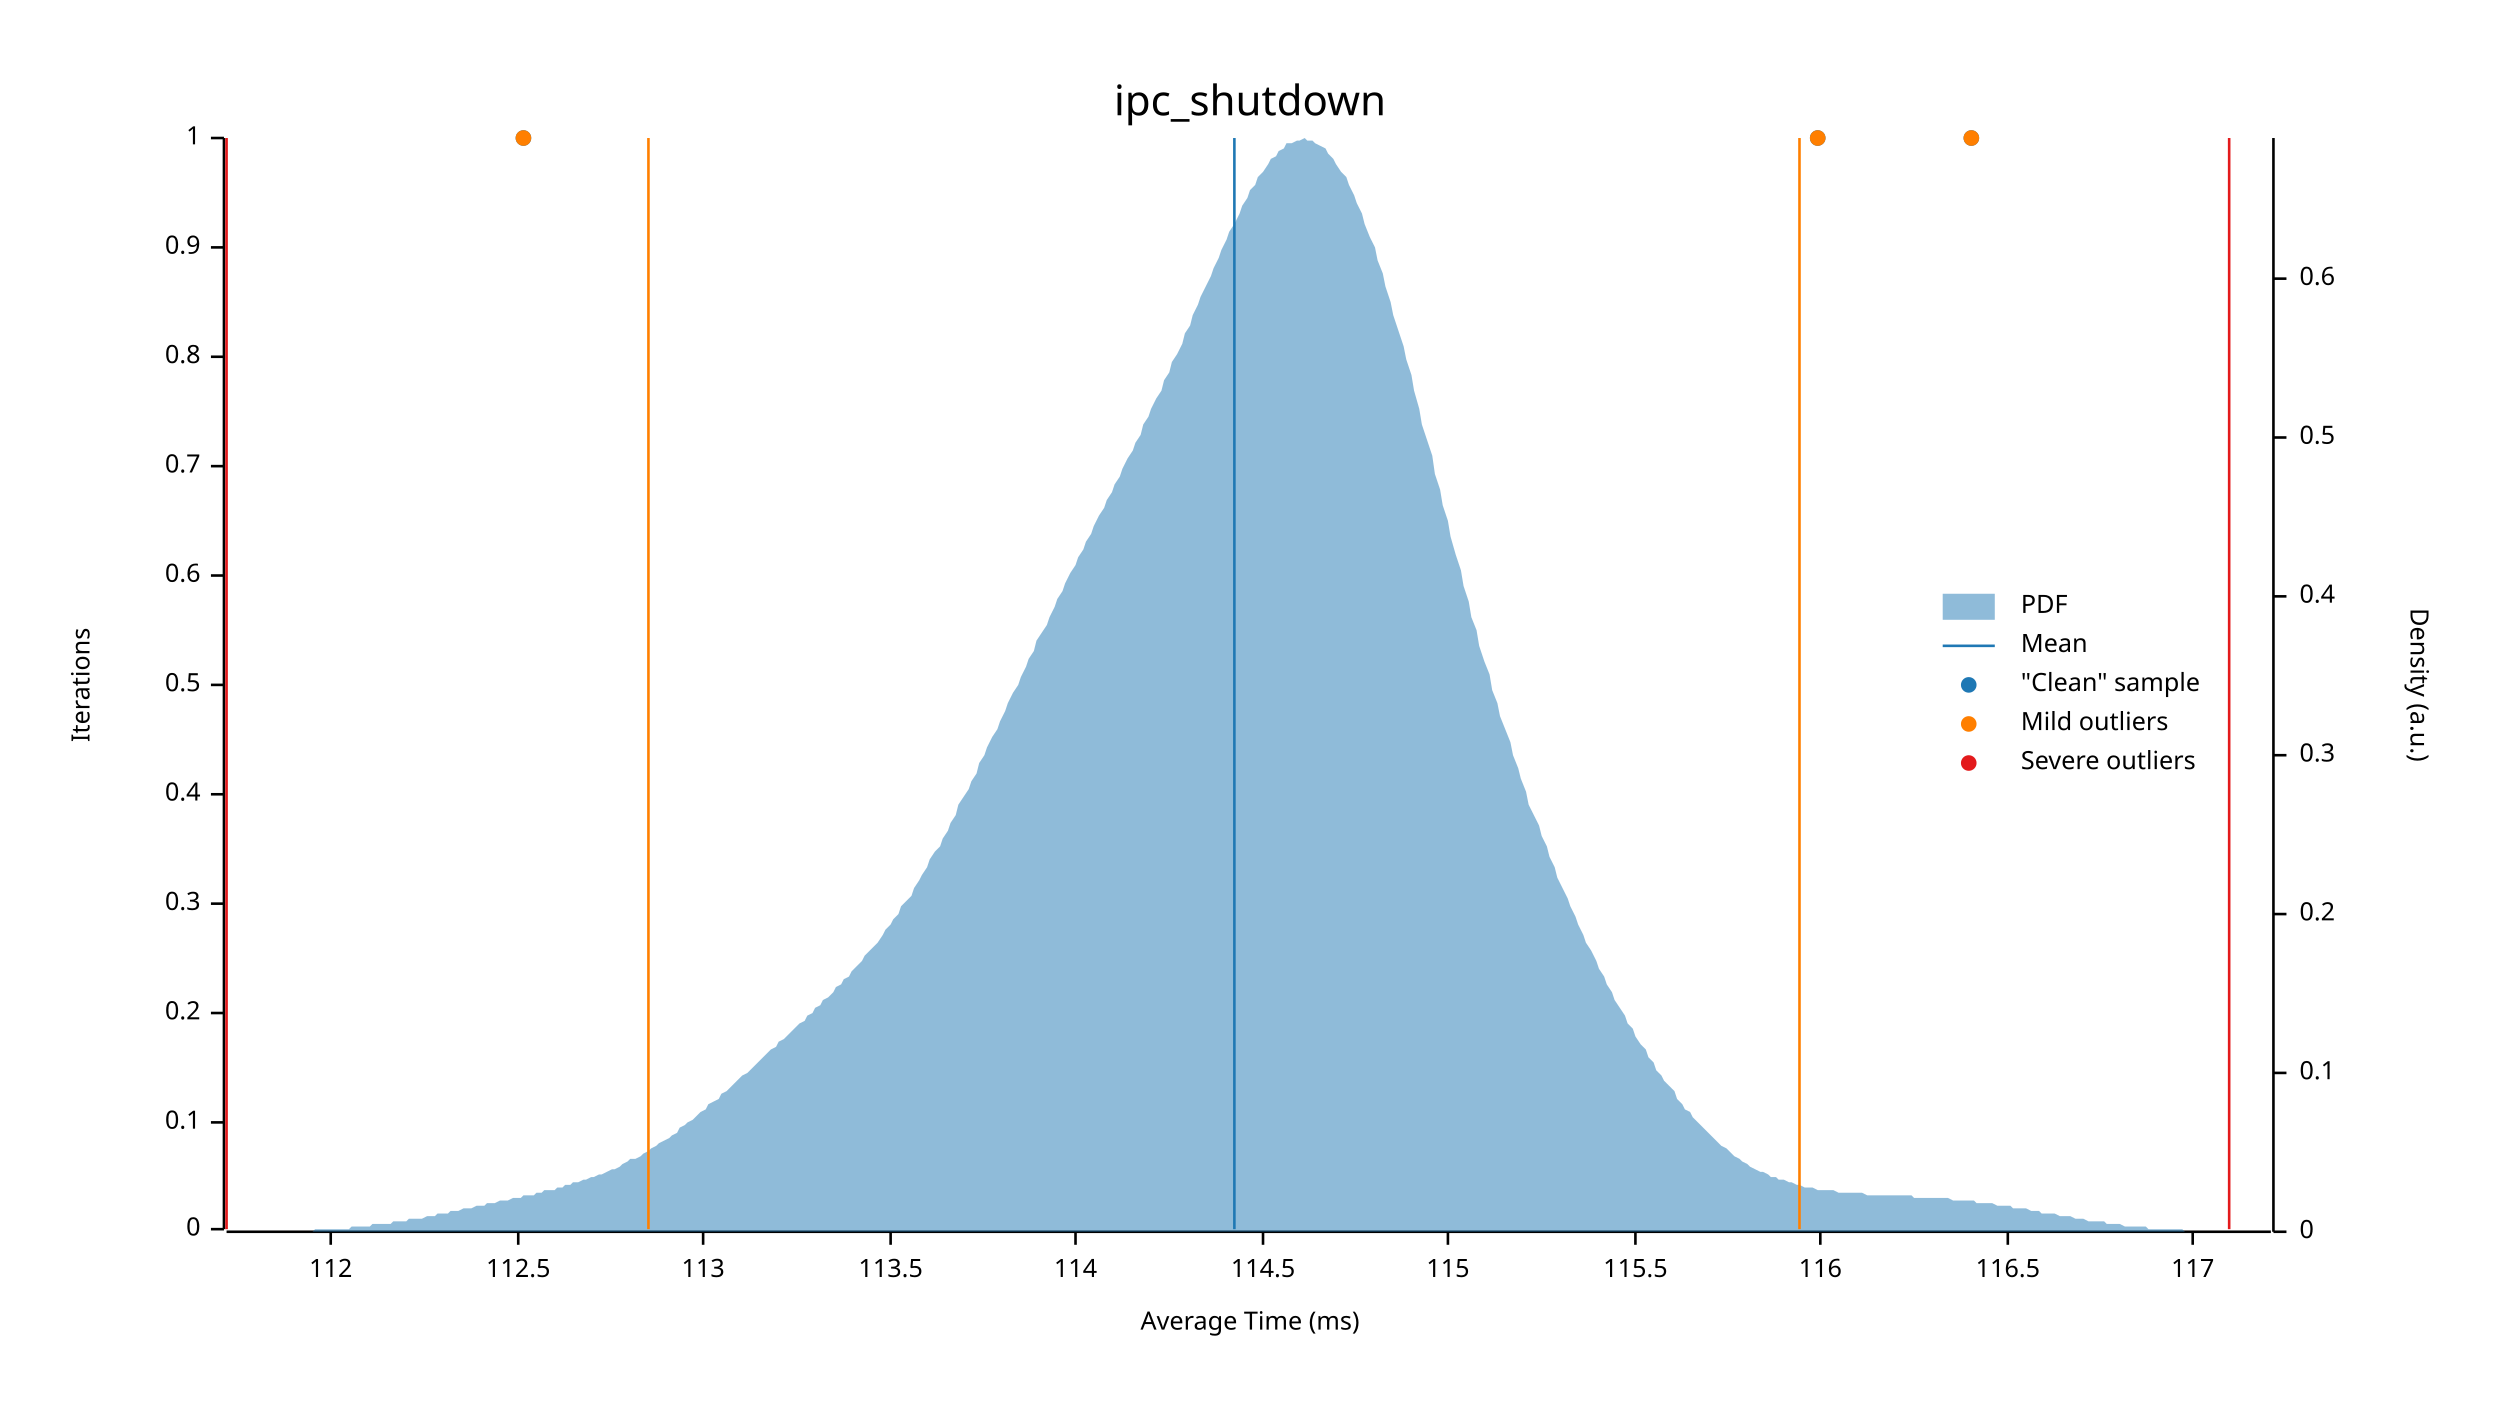
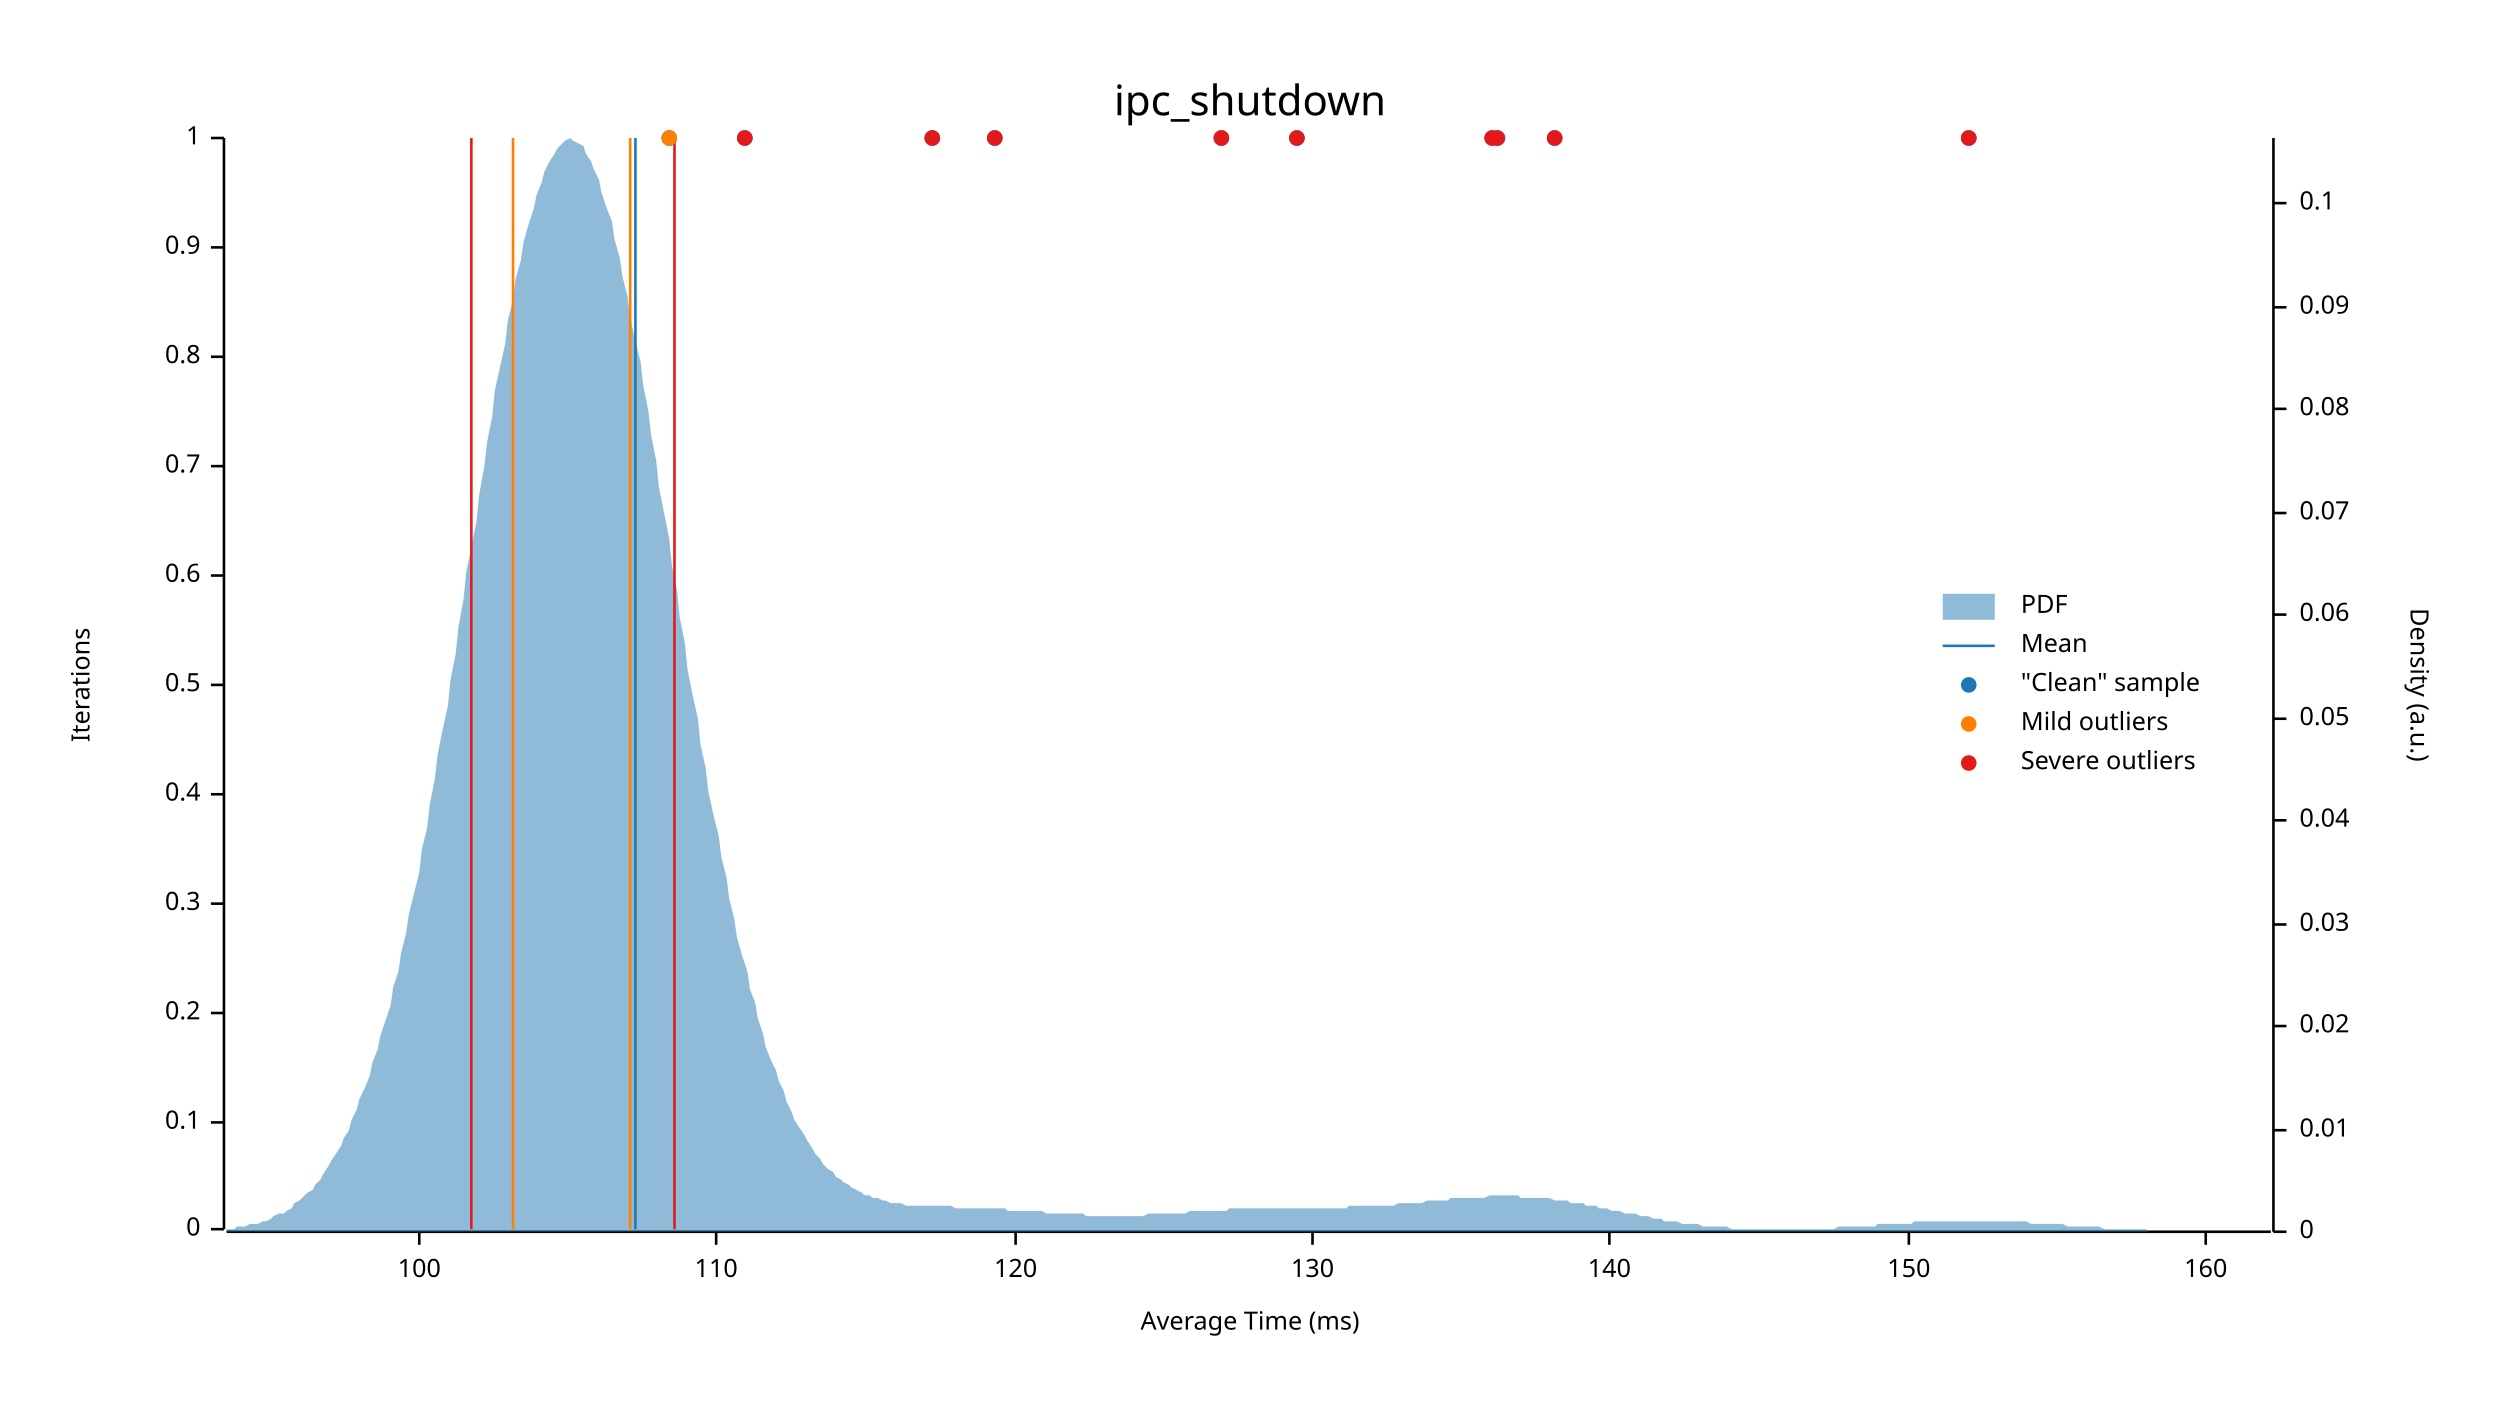
<svg xmlns="http://www.w3.org/2000/svg" width="960" height="540" viewBox="0 0 960 540">
  <text x="480" y="32" dy="0.76em" text-anchor="middle" font-family="sans-serif" font-size="16.129" opacity="1" fill="#000000">
ipc_shutdown
</text>
  <text x="27" y="263" dy="0.76em" text-anchor="middle" font-family="sans-serif" font-size="9.677" opacity="1" fill="#000000" transform="rotate(270, 27, 263)">
Iterations
</text>
  <text x="480" y="513" dy="-0.5ex" text-anchor="middle" font-family="sans-serif" font-size="9.677" opacity="1" fill="#000000">
Average Time (ms)
</text>
  <polyline fill="none" opacity="1" stroke="#000000" stroke-width="1" points="86,53 86,472 " />
  <text x="77" y="472" dy="0.5ex" text-anchor="end" font-family="sans-serif" font-size="9.677" opacity="1" fill="#000000">
0
</text>
  <polyline fill="none" opacity="1" stroke="#000000" stroke-width="1" points="81,472 86,472 " />
  <text x="77" y="431" dy="0.5ex" text-anchor="end" font-family="sans-serif" font-size="9.677" opacity="1" fill="#000000">
0.1
</text>
  <polyline fill="none" opacity="1" stroke="#000000" stroke-width="1" points="81,431 86,431 " />
  <text x="77" y="389" dy="0.5ex" text-anchor="end" font-family="sans-serif" font-size="9.677" opacity="1" fill="#000000">
0.2
</text>
  <polyline fill="none" opacity="1" stroke="#000000" stroke-width="1" points="81,389 86,389 " />
  <text x="77" y="347" dy="0.5ex" text-anchor="end" font-family="sans-serif" font-size="9.677" opacity="1" fill="#000000">
0.3
</text>
  <polyline fill="none" opacity="1" stroke="#000000" stroke-width="1" points="81,347 86,347 " />
  <text x="77" y="305" dy="0.5ex" text-anchor="end" font-family="sans-serif" font-size="9.677" opacity="1" fill="#000000">
0.4
</text>
  <polyline fill="none" opacity="1" stroke="#000000" stroke-width="1" points="81,305 86,305 " />
  <text x="77" y="263" dy="0.5ex" text-anchor="end" font-family="sans-serif" font-size="9.677" opacity="1" fill="#000000">
0.5
</text>
  <polyline fill="none" opacity="1" stroke="#000000" stroke-width="1" points="81,263 86,263 " />
  <text x="77" y="221" dy="0.5ex" text-anchor="end" font-family="sans-serif" font-size="9.677" opacity="1" fill="#000000">
0.6
</text>
  <polyline fill="none" opacity="1" stroke="#000000" stroke-width="1" points="81,221 86,221 " />
  <text x="77" y="179" dy="0.5ex" text-anchor="end" font-family="sans-serif" font-size="9.677" opacity="1" fill="#000000">
0.7
</text>
  <polyline fill="none" opacity="1" stroke="#000000" stroke-width="1" points="81,179 86,179 " />
  <text x="77" y="137" dy="0.5ex" text-anchor="end" font-family="sans-serif" font-size="9.677" opacity="1" fill="#000000">
0.8
</text>
  <polyline fill="none" opacity="1" stroke="#000000" stroke-width="1" points="81,137 86,137 " />
  <text x="77" y="95" dy="0.5ex" text-anchor="end" font-family="sans-serif" font-size="9.677" opacity="1" fill="#000000">
0.9
</text>
  <polyline fill="none" opacity="1" stroke="#000000" stroke-width="1" points="81,95 86,95 " />
  <text x="77" y="53" dy="0.5ex" text-anchor="end" font-family="sans-serif" font-size="9.677" opacity="1" fill="#000000">
1
</text>
  <polyline fill="none" opacity="1" stroke="#000000" stroke-width="1" points="81,53 86,53 " />
  <polyline fill="none" opacity="1" stroke="#000000" stroke-width="1" points="87,473 872,473 " />
-   <text x="127" y="483" dy="0.76em" text-anchor="middle" font-family="sans-serif" font-size="9.677" opacity="1" fill="#000000">
- 112
+   <text x="161" y="483" dy="0.76em" text-anchor="middle" font-family="sans-serif" font-size="9.677" opacity="1" fill="#000000">
+ 100
</text>
-   <polyline fill="none" opacity="1" stroke="#000000" stroke-width="1" points="127,473 127,478 " />
-   <text x="199" y="483" dy="0.76em" text-anchor="middle" font-family="sans-serif" font-size="9.677" opacity="1" fill="#000000">
- 112.5
+   <polyline fill="none" opacity="1" stroke="#000000" stroke-width="1" points="161,473 161,478 " />
+   <text x="275" y="483" dy="0.76em" text-anchor="middle" font-family="sans-serif" font-size="9.677" opacity="1" fill="#000000">
+ 110
</text>
-   <polyline fill="none" opacity="1" stroke="#000000" stroke-width="1" points="199,473 199,478 " />
-   <text x="270" y="483" dy="0.76em" text-anchor="middle" font-family="sans-serif" font-size="9.677" opacity="1" fill="#000000">
- 113
+   <polyline fill="none" opacity="1" stroke="#000000" stroke-width="1" points="275,473 275,478 " />
+   <text x="390" y="483" dy="0.76em" text-anchor="middle" font-family="sans-serif" font-size="9.677" opacity="1" fill="#000000">
+ 120
</text>
-   <polyline fill="none" opacity="1" stroke="#000000" stroke-width="1" points="270,473 270,478 " />
-   <text x="342" y="483" dy="0.76em" text-anchor="middle" font-family="sans-serif" font-size="9.677" opacity="1" fill="#000000">
- 113.5
+   <polyline fill="none" opacity="1" stroke="#000000" stroke-width="1" points="390,473 390,478 " />
+   <text x="504" y="483" dy="0.76em" text-anchor="middle" font-family="sans-serif" font-size="9.677" opacity="1" fill="#000000">
+ 130
</text>
-   <polyline fill="none" opacity="1" stroke="#000000" stroke-width="1" points="342,473 342,478 " />
-   <text x="413" y="483" dy="0.76em" text-anchor="middle" font-family="sans-serif" font-size="9.677" opacity="1" fill="#000000">
- 114
+   <polyline fill="none" opacity="1" stroke="#000000" stroke-width="1" points="504,473 504,478 " />
+   <text x="618" y="483" dy="0.76em" text-anchor="middle" font-family="sans-serif" font-size="9.677" opacity="1" fill="#000000">
+ 140
</text>
-   <polyline fill="none" opacity="1" stroke="#000000" stroke-width="1" points="413,473 413,478 " />
-   <text x="485" y="483" dy="0.76em" text-anchor="middle" font-family="sans-serif" font-size="9.677" opacity="1" fill="#000000">
- 114.5
+   <polyline fill="none" opacity="1" stroke="#000000" stroke-width="1" points="618,473 618,478 " />
+   <text x="733" y="483" dy="0.76em" text-anchor="middle" font-family="sans-serif" font-size="9.677" opacity="1" fill="#000000">
+ 150
</text>
-   <polyline fill="none" opacity="1" stroke="#000000" stroke-width="1" points="485,473 485,478 " />
-   <text x="556" y="483" dy="0.76em" text-anchor="middle" font-family="sans-serif" font-size="9.677" opacity="1" fill="#000000">
- 115
+   <polyline fill="none" opacity="1" stroke="#000000" stroke-width="1" points="733,473 733,478 " />
+   <text x="847" y="483" dy="0.76em" text-anchor="middle" font-family="sans-serif" font-size="9.677" opacity="1" fill="#000000">
+ 160
</text>
-   <polyline fill="none" opacity="1" stroke="#000000" stroke-width="1" points="556,473 556,478 " />
-   <text x="628" y="483" dy="0.76em" text-anchor="middle" font-family="sans-serif" font-size="9.677" opacity="1" fill="#000000">
- 115.5
- </text>
-   <polyline fill="none" opacity="1" stroke="#000000" stroke-width="1" points="628,473 628,478 " />
-   <text x="699" y="483" dy="0.76em" text-anchor="middle" font-family="sans-serif" font-size="9.677" opacity="1" fill="#000000">
- 116
- </text>
-   <polyline fill="none" opacity="1" stroke="#000000" stroke-width="1" points="699,473 699,478 " />
-   <text x="771" y="483" dy="0.76em" text-anchor="middle" font-family="sans-serif" font-size="9.677" opacity="1" fill="#000000">
- 116.5
- </text>
-   <polyline fill="none" opacity="1" stroke="#000000" stroke-width="1" points="771,473 771,478 " />
-   <text x="842" y="483" dy="0.76em" text-anchor="middle" font-family="sans-serif" font-size="9.677" opacity="1" fill="#000000">
- 117
- </text>
-   <polyline fill="none" opacity="1" stroke="#000000" stroke-width="1" points="842,473 842,478 " />
+   <polyline fill="none" opacity="1" stroke="#000000" stroke-width="1" points="847,473 847,478 " />
  <text x="933" y="263" dy="0.76em" text-anchor="middle" font-family="sans-serif" font-size="9.677" opacity="1" fill="#000000" transform="rotate(90, 933, 263)">
Density (a.u.)
</text>
  <polyline fill="none" opacity="1" stroke="#000000" stroke-width="1" points="873,53 873,473 " />
  <text x="883" y="473" dy="0.5ex" text-anchor="start" font-family="sans-serif" font-size="9.677" opacity="1" fill="#000000">
0
</text>
  <polyline fill="none" opacity="1" stroke="#000000" stroke-width="1" points="873,473 878,473 " />
-   <text x="883" y="412" dy="0.5ex" text-anchor="start" font-family="sans-serif" font-size="9.677" opacity="1" fill="#000000">
+   <text x="883" y="434" dy="0.5ex" text-anchor="start" font-family="sans-serif" font-size="9.677" opacity="1" fill="#000000">
+ 0.01
+ </text>
+   <polyline fill="none" opacity="1" stroke="#000000" stroke-width="1" points="873,434 878,434 " />
+   <text x="883" y="394" dy="0.5ex" text-anchor="start" font-family="sans-serif" font-size="9.677" opacity="1" fill="#000000">
+ 0.02
+ </text>
+   <polyline fill="none" opacity="1" stroke="#000000" stroke-width="1" points="873,394 878,394 " />
+   <text x="883" y="355" dy="0.5ex" text-anchor="start" font-family="sans-serif" font-size="9.677" opacity="1" fill="#000000">
+ 0.03
+ </text>
+   <polyline fill="none" opacity="1" stroke="#000000" stroke-width="1" points="873,355 878,355 " />
+   <text x="883" y="315" dy="0.5ex" text-anchor="start" font-family="sans-serif" font-size="9.677" opacity="1" fill="#000000">
+ 0.04
+ </text>
+   <polyline fill="none" opacity="1" stroke="#000000" stroke-width="1" points="873,315 878,315 " />
+   <text x="883" y="276" dy="0.5ex" text-anchor="start" font-family="sans-serif" font-size="9.677" opacity="1" fill="#000000">
+ 0.05
+ </text>
+   <polyline fill="none" opacity="1" stroke="#000000" stroke-width="1" points="873,276 878,276 " />
+   <text x="883" y="236" dy="0.5ex" text-anchor="start" font-family="sans-serif" font-size="9.677" opacity="1" fill="#000000">
+ 0.06
+ </text>
+   <polyline fill="none" opacity="1" stroke="#000000" stroke-width="1" points="873,236 878,236 " />
+   <text x="883" y="197" dy="0.5ex" text-anchor="start" font-family="sans-serif" font-size="9.677" opacity="1" fill="#000000">
+ 0.07
+ </text>
+   <polyline fill="none" opacity="1" stroke="#000000" stroke-width="1" points="873,197 878,197 " />
+   <text x="883" y="157" dy="0.5ex" text-anchor="start" font-family="sans-serif" font-size="9.677" opacity="1" fill="#000000">
+ 0.08
+ </text>
+   <polyline fill="none" opacity="1" stroke="#000000" stroke-width="1" points="873,157 878,157 " />
+   <text x="883" y="118" dy="0.5ex" text-anchor="start" font-family="sans-serif" font-size="9.677" opacity="1" fill="#000000">
+ 0.09
+ </text>
+   <polyline fill="none" opacity="1" stroke="#000000" stroke-width="1" points="873,118 878,118 " />
+   <text x="883" y="78" dy="0.5ex" text-anchor="start" font-family="sans-serif" font-size="9.677" opacity="1" fill="#000000">
0.1
</text>
-   <polyline fill="none" opacity="1" stroke="#000000" stroke-width="1" points="873,412 878,412 " />
-   <text x="883" y="351" dy="0.5ex" text-anchor="start" font-family="sans-serif" font-size="9.677" opacity="1" fill="#000000">
- 0.2
- </text>
-   <polyline fill="none" opacity="1" stroke="#000000" stroke-width="1" points="873,351 878,351 " />
-   <text x="883" y="290" dy="0.5ex" text-anchor="start" font-family="sans-serif" font-size="9.677" opacity="1" fill="#000000">
- 0.3
- </text>
-   <polyline fill="none" opacity="1" stroke="#000000" stroke-width="1" points="873,290 878,290 " />
-   <text x="883" y="229" dy="0.5ex" text-anchor="start" font-family="sans-serif" font-size="9.677" opacity="1" fill="#000000">
- 0.4
- </text>
-   <polyline fill="none" opacity="1" stroke="#000000" stroke-width="1" points="873,229 878,229 " />
-   <text x="883" y="168" dy="0.5ex" text-anchor="start" font-family="sans-serif" font-size="9.677" opacity="1" fill="#000000">
- 0.5
- </text>
-   <polyline fill="none" opacity="1" stroke="#000000" stroke-width="1" points="873,168 878,168 " />
-   <text x="883" y="107" dy="0.5ex" text-anchor="start" font-family="sans-serif" font-size="9.677" opacity="1" fill="#000000">
- 0.6
- </text>
-   <polyline fill="none" opacity="1" stroke="#000000" stroke-width="1" points="873,107 878,107 " />
-   <polygon opacity="0.5" fill="#1F78B4" points="87,473 88,473 90,473 91,473 93,473 94,473 96,473 98,473 99,473 101,473 102,473 104,473 105,473 107,473 109,473 110,473 112,473 113,473 115,473 116,473 118,473 120,473 121,472 123,472 124,472 126,472 127,472 129,472 131,472 132,472 134,472 135,471 137,471 138,471 140,471 142,471 143,470 145,470 146,470 148,470 150,470 151,469 153,469 154,469 156,469 157,468 159,468 161,468 162,468 164,467 165,467 167,467 168,466 170,466 172,466 173,465 175,465 176,465 178,464 179,464 181,464 183,463 184,463 186,463 187,462 189,462 190,462 192,461 194,461 195,461 197,460 198,460 200,460 201,459 203,459 205,459 206,458 208,458 209,457 211,457 213,457 214,456 216,456 217,455 219,455 220,454 222,454 224,453 225,453 227,452 228,452 230,451 231,451 233,450 235,449 236,449 238,448 239,447 241,446 242,445 244,445 246,444 247,443 249,442 250,441 252,440 253,439 255,438 257,437 258,436 260,435 261,433 263,432 264,431 266,430 268,428 269,427 271,426 272,424 274,423 276,422 277,420 279,419 280,418 282,416 283,415 285,413 287,412 288,411 290,409 291,408 293,406 294,405 296,403 298,402 299,400 301,399 302,398 304,396 305,395 307,393 309,392 310,390 312,389 313,387 315,386 316,384 318,383 320,381 321,379 323,378 324,376 326,375 327,373 329,371 331,369 332,367 334,365 335,364 337,362 339,359 340,357 342,355 343,353 345,351 346,348 348,346 350,344 351,341 353,338 354,336 356,333 357,330 359,327 361,325 362,322 364,319 365,316 367,313 368,309 370,306 372,303 373,300 375,297 376,293 378,290 379,287 381,283 383,280 384,277 386,273 387,270 389,266 391,263 392,260 394,256 395,253 397,250 398,246 400,243 402,240 403,237 405,233 406,230 408,227 409,224 411,220 413,217 414,214 416,211 417,208 419,205 420,202 422,198 424,195 425,192 427,189 428,186 430,183 431,180 433,176 435,173 436,170 438,167 439,163 441,160 442,157 444,153 446,150 447,146 449,143 450,139 452,136 454,132 455,128 457,125 458,121 460,117 461,114 463,110 465,106 466,103 468,99 469,96 471,92 472,89 474,86 476,82 477,79 479,76 480,73 482,71 483,68 485,66 487,63 488,61 490,60 491,58 493,57 494,55 496,55 498,54 499,54 501,53 502,54 504,54 505,55 507,56 509,57 510,59 512,61 513,63 515,66 517,68 518,71 520,75 521,78 523,82 524,86 526,91 528,95 529,100 531,105 532,110 534,116 535,121 537,127 539,133 540,138 542,144 543,150 545,157 546,163 548,169 550,175 551,182 553,188 554,194 556,200 557,206 559,213 561,219 562,225 564,231 565,237 567,242 568,248 570,254 572,259 573,265 575,270 576,275 578,280 580,285 581,290 583,295 584,299 586,304 587,309 589,313 591,317 592,321 594,325 595,329 597,333 598,337 600,341 602,345 603,348 605,352 606,355 608,359 609,362 611,365 613,369 614,372 616,375 617,378 619,381 620,384 622,387 624,390 625,393 627,395 628,398 630,401 632,403 633,406 635,408 636,411 638,413 639,415 641,417 643,419 644,422 646,424 647,426 649,427 650,429 652,431 654,433 655,434 657,436 658,437 660,439 661,440 663,441 665,443 666,444 668,445 669,446 671,447 672,448 674,449 676,450 677,450 679,451 680,452 682,452 683,453 685,453 687,454 688,454 690,455 691,455 693,456 695,456 696,456 698,457 699,457 701,457 702,457 704,457 706,458 707,458 709,458 710,458 712,458 713,458 715,458 717,459 718,459 720,459 721,459 723,459 724,459 726,459 728,459 729,459 731,459 732,459 734,459 735,460 737,460 739,460 740,460 742,460 743,460 745,460 746,460 748,460 750,461 751,461 753,461 754,461 756,461 758,461 759,462 761,462 762,462 764,462 765,462 767,463 769,463 770,463 772,463 773,464 775,464 776,464 778,464 780,465 781,465 783,465 784,466 786,466 787,466 789,466 791,467 792,467 794,467 795,467 797,468 798,468 800,468 802,469 803,469 805,469 806,469 808,469 809,470 811,470 813,470 814,470 816,471 817,471 819,471 821,471 822,471 824,471 825,472 827,472 828,472 830,472 832,472 833,472 835,472 836,472 838,472 839,473 841,473 843,473 844,473 846,473 847,473 849,473 850,473 852,473 854,473 855,473 857,473 858,473 860,473 861,473 863,473 865,473 866,473 868,473 869,473 871,473 873,473 873,473 87,473 " />
-   <polyline fill="none" opacity="1" stroke="#1F78B4" stroke-width="1" points="474,472 474,53 " />
-   <polyline fill="none" opacity="1" stroke="#FF7F00" stroke-width="1" points="249,472 249,53 " />
-   <polyline fill="none" opacity="1" stroke="#FF7F00" stroke-width="1" points="691,472 691,53 " />
-   <polyline fill="none" opacity="1" stroke="#E31A1C" stroke-width="1" points="87,472 87,53 " />
-   <polyline fill="none" opacity="1" stroke="#E31A1C" stroke-width="1" points="856,472 856,53 " />
-   <circle cx="698" cy="53" r="3" opacity="1" fill="#1F78B4" stroke="none" stroke-width="1" />
-   <circle cx="201" cy="53" r="3" opacity="1" fill="#1F78B4" stroke="none" stroke-width="1" />
-   <circle cx="757" cy="53" r="3" opacity="1" fill="#1F78B4" stroke="none" stroke-width="1" />
-   <circle cx="698" cy="53" r="3" opacity="1" fill="#FF7F00" stroke="none" stroke-width="1" />
-   <circle cx="201" cy="53" r="3" opacity="1" fill="#FF7F00" stroke="none" stroke-width="1" />
-   <circle cx="757" cy="53" r="3" opacity="1" fill="#FF7F00" stroke="none" stroke-width="1" />
+   <polyline fill="none" opacity="1" stroke="#000000" stroke-width="1" points="873,78 878,78 " />
+   <polygon opacity="0.5" fill="#1F78B4" points="87,472 88,472 90,472 91,471 93,471 94,471 96,470 98,470 99,470 101,469 102,469 104,468 105,467 107,466 109,466 110,465 112,464 113,462 115,461 116,460 118,458 120,457 121,455 123,453 124,451 126,448 127,446 129,443 131,440 132,437 134,434 135,430 137,426 138,422 140,418 142,413 143,408 145,403 146,398 148,392 150,386 151,379 153,373 154,366 156,358 157,351 159,343 161,335 162,326 164,318 165,309 167,299 168,290 170,280 172,271 173,261 175,251 176,241 178,230 179,220 181,210 183,200 184,190 186,179 187,170 189,160 190,150 192,141 194,132 195,123 197,115 198,107 200,100 201,93 203,86 205,80 206,75 208,70 209,66 211,62 213,59 214,57 216,55 217,54 219,53 220,54 222,55 224,56 225,59 227,62 228,65 230,69 231,74 233,80 235,85 236,92 238,99 239,106 241,114 242,122 244,131 246,139 247,148 249,158 250,167 252,177 253,187 255,197 257,207 258,217 260,227 261,237 263,247 264,257 266,267 268,276 269,286 271,295 272,304 274,313 276,321 277,329 279,337 280,345 282,353 283,360 285,367 287,373 288,380 290,385 291,391 293,397 294,402 296,407 298,411 299,415 301,419 302,423 304,427 305,430 307,433 309,436 310,438 312,441 313,443 315,445 316,447 318,449 320,450 321,452 323,453 324,454 326,455 327,456 329,457 331,458 332,459 334,459 335,460 337,460 339,461 340,461 342,462 343,462 345,462 346,462 348,463 350,463 351,463 353,463 354,463 356,463 357,463 359,463 361,463 362,463 364,463 365,463 367,464 368,464 370,464 372,464 373,464 375,464 376,464 378,464 379,464 381,464 383,464 384,464 386,464 387,465 389,465 391,465 392,465 394,465 395,465 397,465 398,465 400,465 402,466 403,466 405,466 406,466 408,466 409,466 411,466 413,466 414,466 416,466 417,467 419,467 420,467 422,467 424,467 425,467 427,467 428,467 430,467 431,467 433,467 435,467 436,467 438,467 439,467 441,466 442,466 444,466 446,466 447,466 449,466 450,466 452,466 454,466 455,466 457,465 458,465 460,465 461,465 463,465 465,465 466,465 468,465 469,465 471,465 472,464 474,464 476,464 477,464 479,464 480,464 482,464 483,464 485,464 487,464 488,464 490,464 491,464 493,464 494,464 496,464 498,464 499,464 501,464 502,464 504,464 505,464 507,464 509,464 510,464 512,464 513,464 515,464 517,464 518,463 520,463 521,463 523,463 524,463 526,463 528,463 529,463 531,463 532,463 534,463 535,463 537,462 539,462 540,462 542,462 543,462 545,462 546,462 548,461 550,461 551,461 553,461 554,461 556,461 557,460 559,460 561,460 562,460 564,460 565,460 567,460 568,460 570,460 572,459 573,459 575,459 576,459 578,459 580,459 581,459 583,459 584,460 586,460 587,460 589,460 591,460 592,460 594,460 595,460 597,461 598,461 600,461 602,461 603,462 605,462 606,462 608,462 609,463 611,463 613,463 614,464 616,464 617,464 619,465 620,465 622,465 624,466 625,466 627,466 628,466 630,467 632,467 633,467 635,468 636,468 638,468 639,469 641,469 643,469 644,469 646,470 647,470 649,470 650,470 652,470 654,471 655,471 657,471 658,471 660,471 661,471 663,471 665,472 666,472 668,472 669,472 671,472 672,472 674,472 676,472 677,472 679,472 680,472 682,472 683,472 685,472 687,472 688,472 690,472 691,472 693,472 695,472 696,472 698,472 699,472 701,472 702,472 704,472 706,471 707,471 709,471 710,471 712,471 713,471 715,471 717,471 718,471 720,471 721,470 723,470 724,470 726,470 728,470 729,470 731,470 732,470 734,470 735,469 737,469 739,469 740,469 742,469 743,469 745,469 746,469 748,469 750,469 751,469 753,469 754,469 756,469 758,469 759,469 761,469 762,469 764,469 765,469 767,469 769,469 770,469 772,469 773,469 775,469 776,469 778,469 780,470 781,470 783,470 784,470 786,470 787,470 789,470 791,470 792,470 794,471 795,471 797,471 798,471 800,471 802,471 803,471 805,471 806,471 808,472 809,472 811,472 813,472 814,472 816,472 817,472 819,472 821,472 822,472 824,472 825,473 827,473 828,473 830,473 832,473 833,473 835,473 836,473 838,473 839,473 841,473 843,473 844,473 846,473 847,473 849,473 850,473 852,473 854,473 855,473 857,473 858,473 860,473 861,473 863,473 865,473 866,473 868,473 869,473 871,473 873,473 873,473 87,473 " />
+   <polyline fill="none" opacity="1" stroke="#1F78B4" stroke-width="1" points="244,472 244,53 " />
+   <polyline fill="none" opacity="1" stroke="#FF7F00" stroke-width="1" points="197,472 197,53 " />
+   <polyline fill="none" opacity="1" stroke="#FF7F00" stroke-width="1" points="242,472 242,53 " />
+   <polyline fill="none" opacity="1" stroke="#E31A1C" stroke-width="1" points="181,472 181,53 " />
+   <polyline fill="none" opacity="1" stroke="#E31A1C" stroke-width="1" points="259,472 259,53 " />
+   <circle cx="257" cy="53" r="3" opacity="1" fill="#1F78B4" stroke="none" stroke-width="1" />
+   <circle cx="756" cy="53" r="3" opacity="1" fill="#1F78B4" stroke="none" stroke-width="1" />
+   <circle cx="573" cy="53" r="3" opacity="1" fill="#1F78B4" stroke="none" stroke-width="1" />
+   <circle cx="498" cy="53" r="3" opacity="1" fill="#1F78B4" stroke="none" stroke-width="1" />
+   <circle cx="382" cy="53" r="3" opacity="1" fill="#1F78B4" stroke="none" stroke-width="1" />
+   <circle cx="597" cy="53" r="3" opacity="1" fill="#1F78B4" stroke="none" stroke-width="1" />
+   <circle cx="358" cy="53" r="3" opacity="1" fill="#1F78B4" stroke="none" stroke-width="1" />
+   <circle cx="575" cy="53" r="3" opacity="1" fill="#1F78B4" stroke="none" stroke-width="1" />
+   <circle cx="469" cy="53" r="3" opacity="1" fill="#1F78B4" stroke="none" stroke-width="1" />
+   <circle cx="286" cy="53" r="3" opacity="1" fill="#1F78B4" stroke="none" stroke-width="1" />
+   <circle cx="257" cy="53" r="3" opacity="1" fill="#FF7F00" stroke="none" stroke-width="1" />
+   <circle cx="756" cy="53" r="3" opacity="1" fill="#E31A1C" stroke="none" stroke-width="1" />
+   <circle cx="573" cy="53" r="3" opacity="1" fill="#E31A1C" stroke="none" stroke-width="1" />
+   <circle cx="498" cy="53" r="3" opacity="1" fill="#E31A1C" stroke="none" stroke-width="1" />
+   <circle cx="382" cy="53" r="3" opacity="1" fill="#E31A1C" stroke="none" stroke-width="1" />
+   <circle cx="597" cy="53" r="3" opacity="1" fill="#E31A1C" stroke="none" stroke-width="1" />
+   <circle cx="358" cy="53" r="3" opacity="1" fill="#E31A1C" stroke="none" stroke-width="1" />
+   <circle cx="575" cy="53" r="3" opacity="1" fill="#E31A1C" stroke="none" stroke-width="1" />
+   <circle cx="469" cy="53" r="3" opacity="1" fill="#E31A1C" stroke="none" stroke-width="1" />
+   <circle cx="286" cy="53" r="3" opacity="1" fill="#E31A1C" stroke="none" stroke-width="1" />
  <text x="776" y="228" dy="0.76em" text-anchor="start" font-family="sans-serif" font-size="9.677" opacity="1" fill="#000000">
PDF
</text>
  <text x="776" y="243" dy="0.76em" text-anchor="start" font-family="sans-serif" font-size="9.677" opacity="1" fill="#000000">
Mean
</text>
  <text x="776" y="258" dy="0.76em" text-anchor="start" font-family="sans-serif" font-size="9.677" opacity="1" fill="#000000">
"Clean" sample
</text>
  <text x="776" y="273" dy="0.76em" text-anchor="start" font-family="sans-serif" font-size="9.677" opacity="1" fill="#000000">
Mild outliers
</text>
  <text x="776" y="288" dy="0.76em" text-anchor="start" font-family="sans-serif" font-size="9.677" opacity="1" fill="#000000">
Severe outliers
</text>
  <rect x="746" y="228" width="20" height="10" opacity="0.5" fill="#1F78B4" stroke="none" />
  <polyline fill="none" opacity="1" stroke="#1F78B4" stroke-width="1" points="746,248 766,248 " />
  <circle cx="756" cy="263" r="3" opacity="1" fill="#1F78B4" stroke="none" stroke-width="1" />
  <circle cx="756" cy="278" r="3" opacity="1" fill="#FF7F00" stroke="none" stroke-width="1" />
  <circle cx="756" cy="293" r="3" opacity="1" fill="#E31A1C" stroke="none" stroke-width="1" />
</svg>
